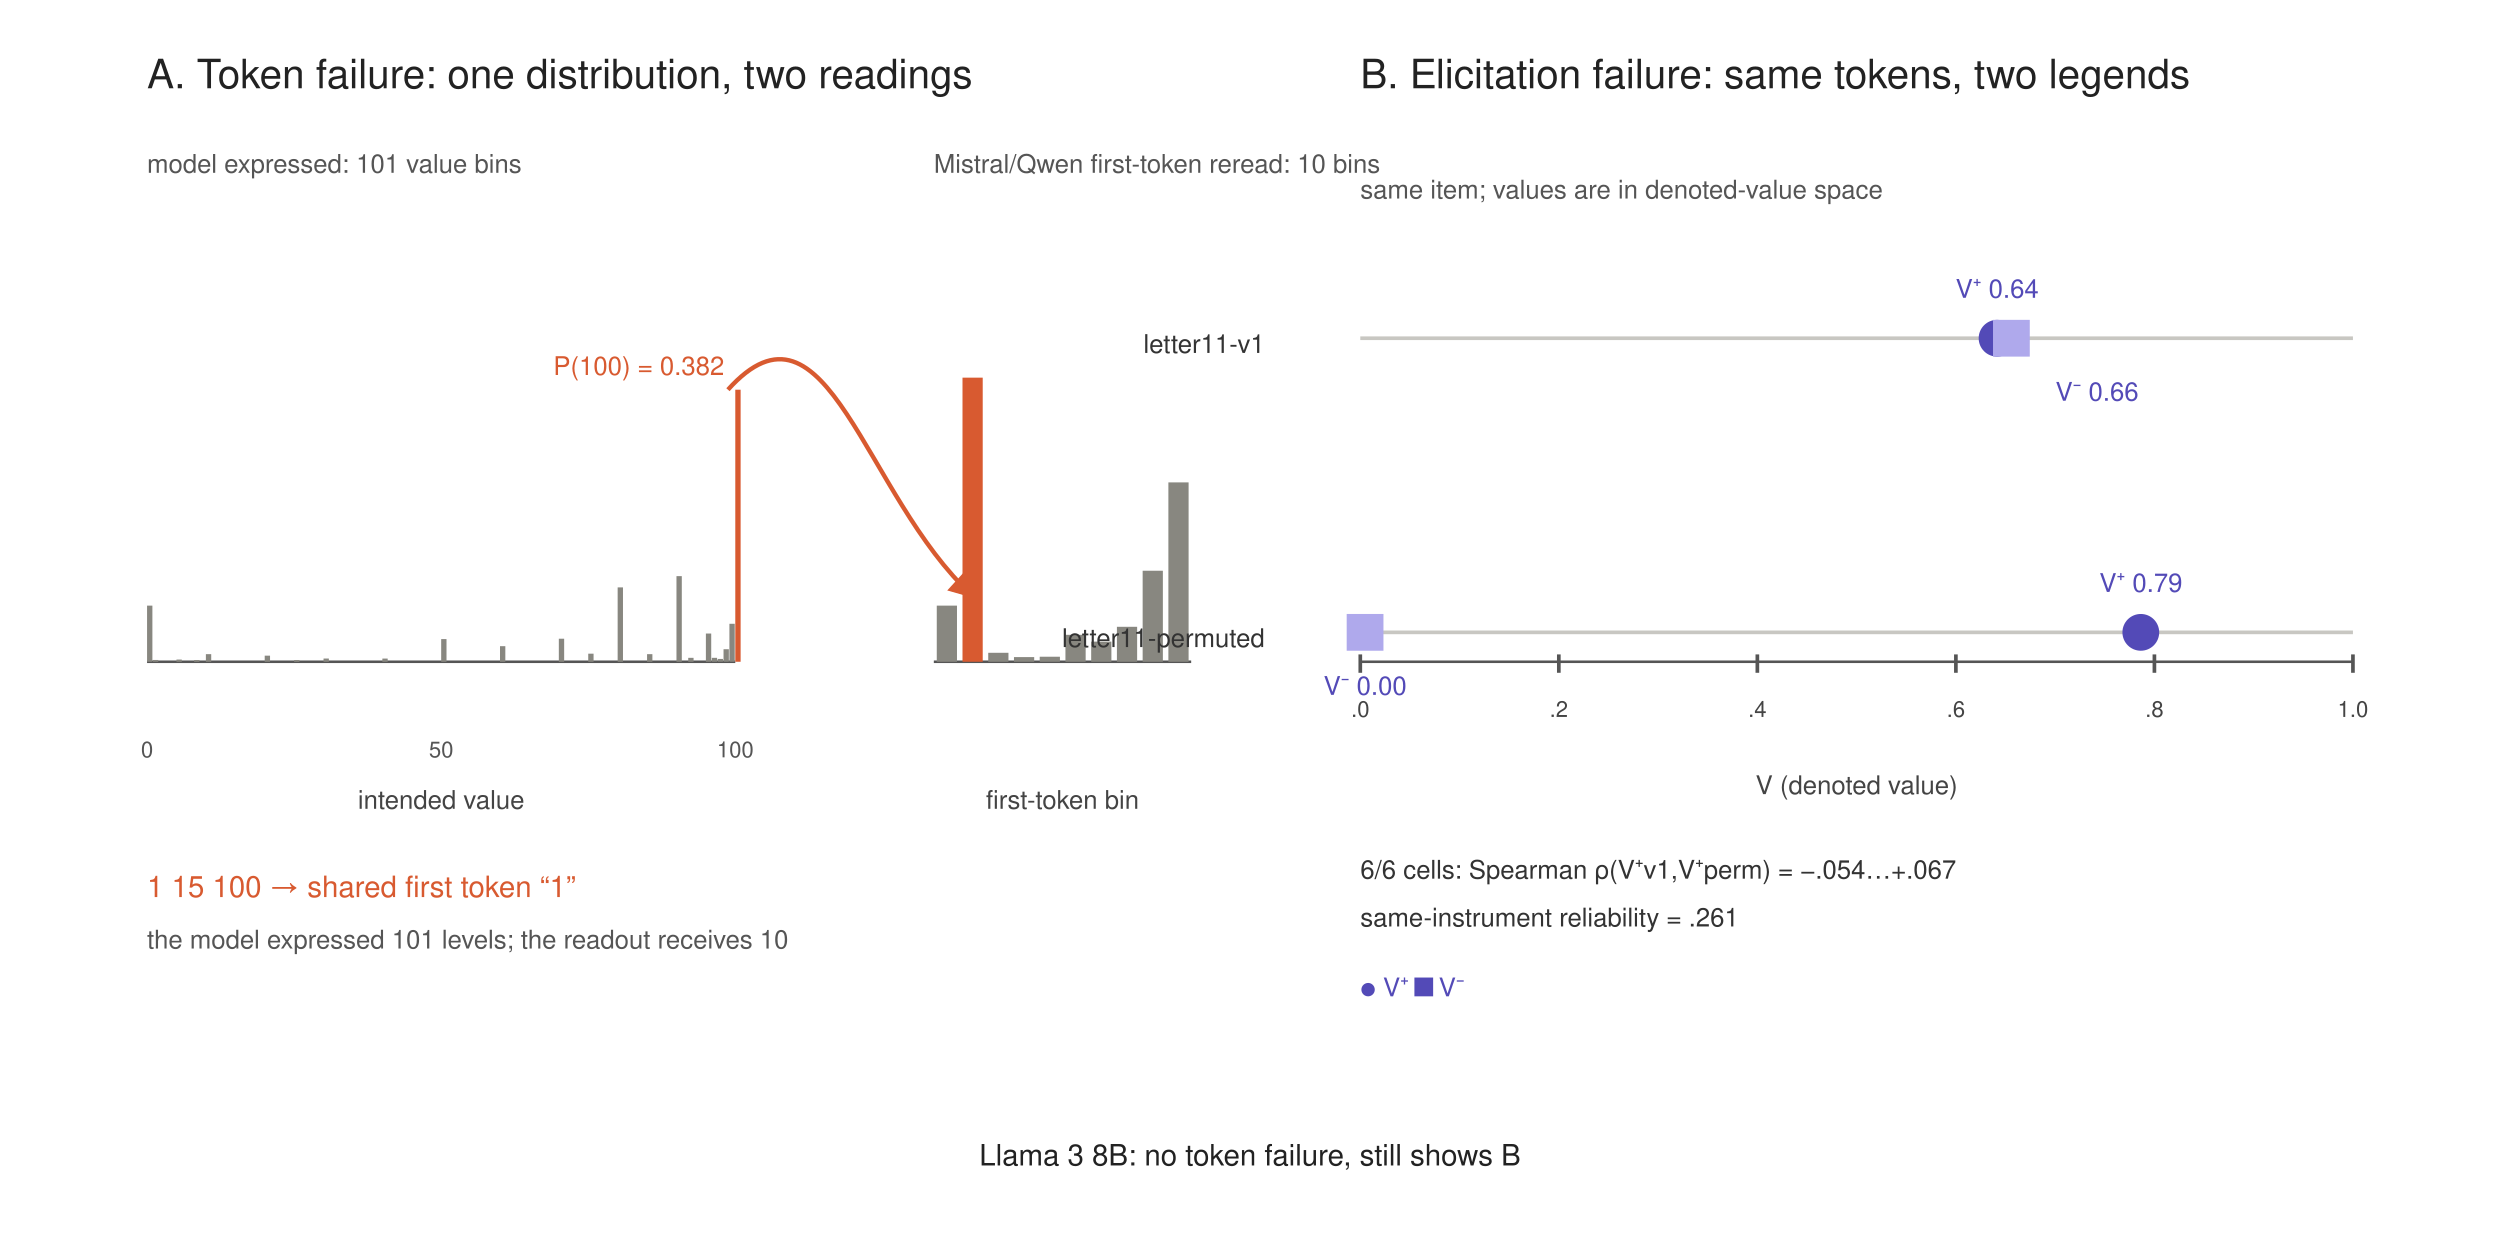
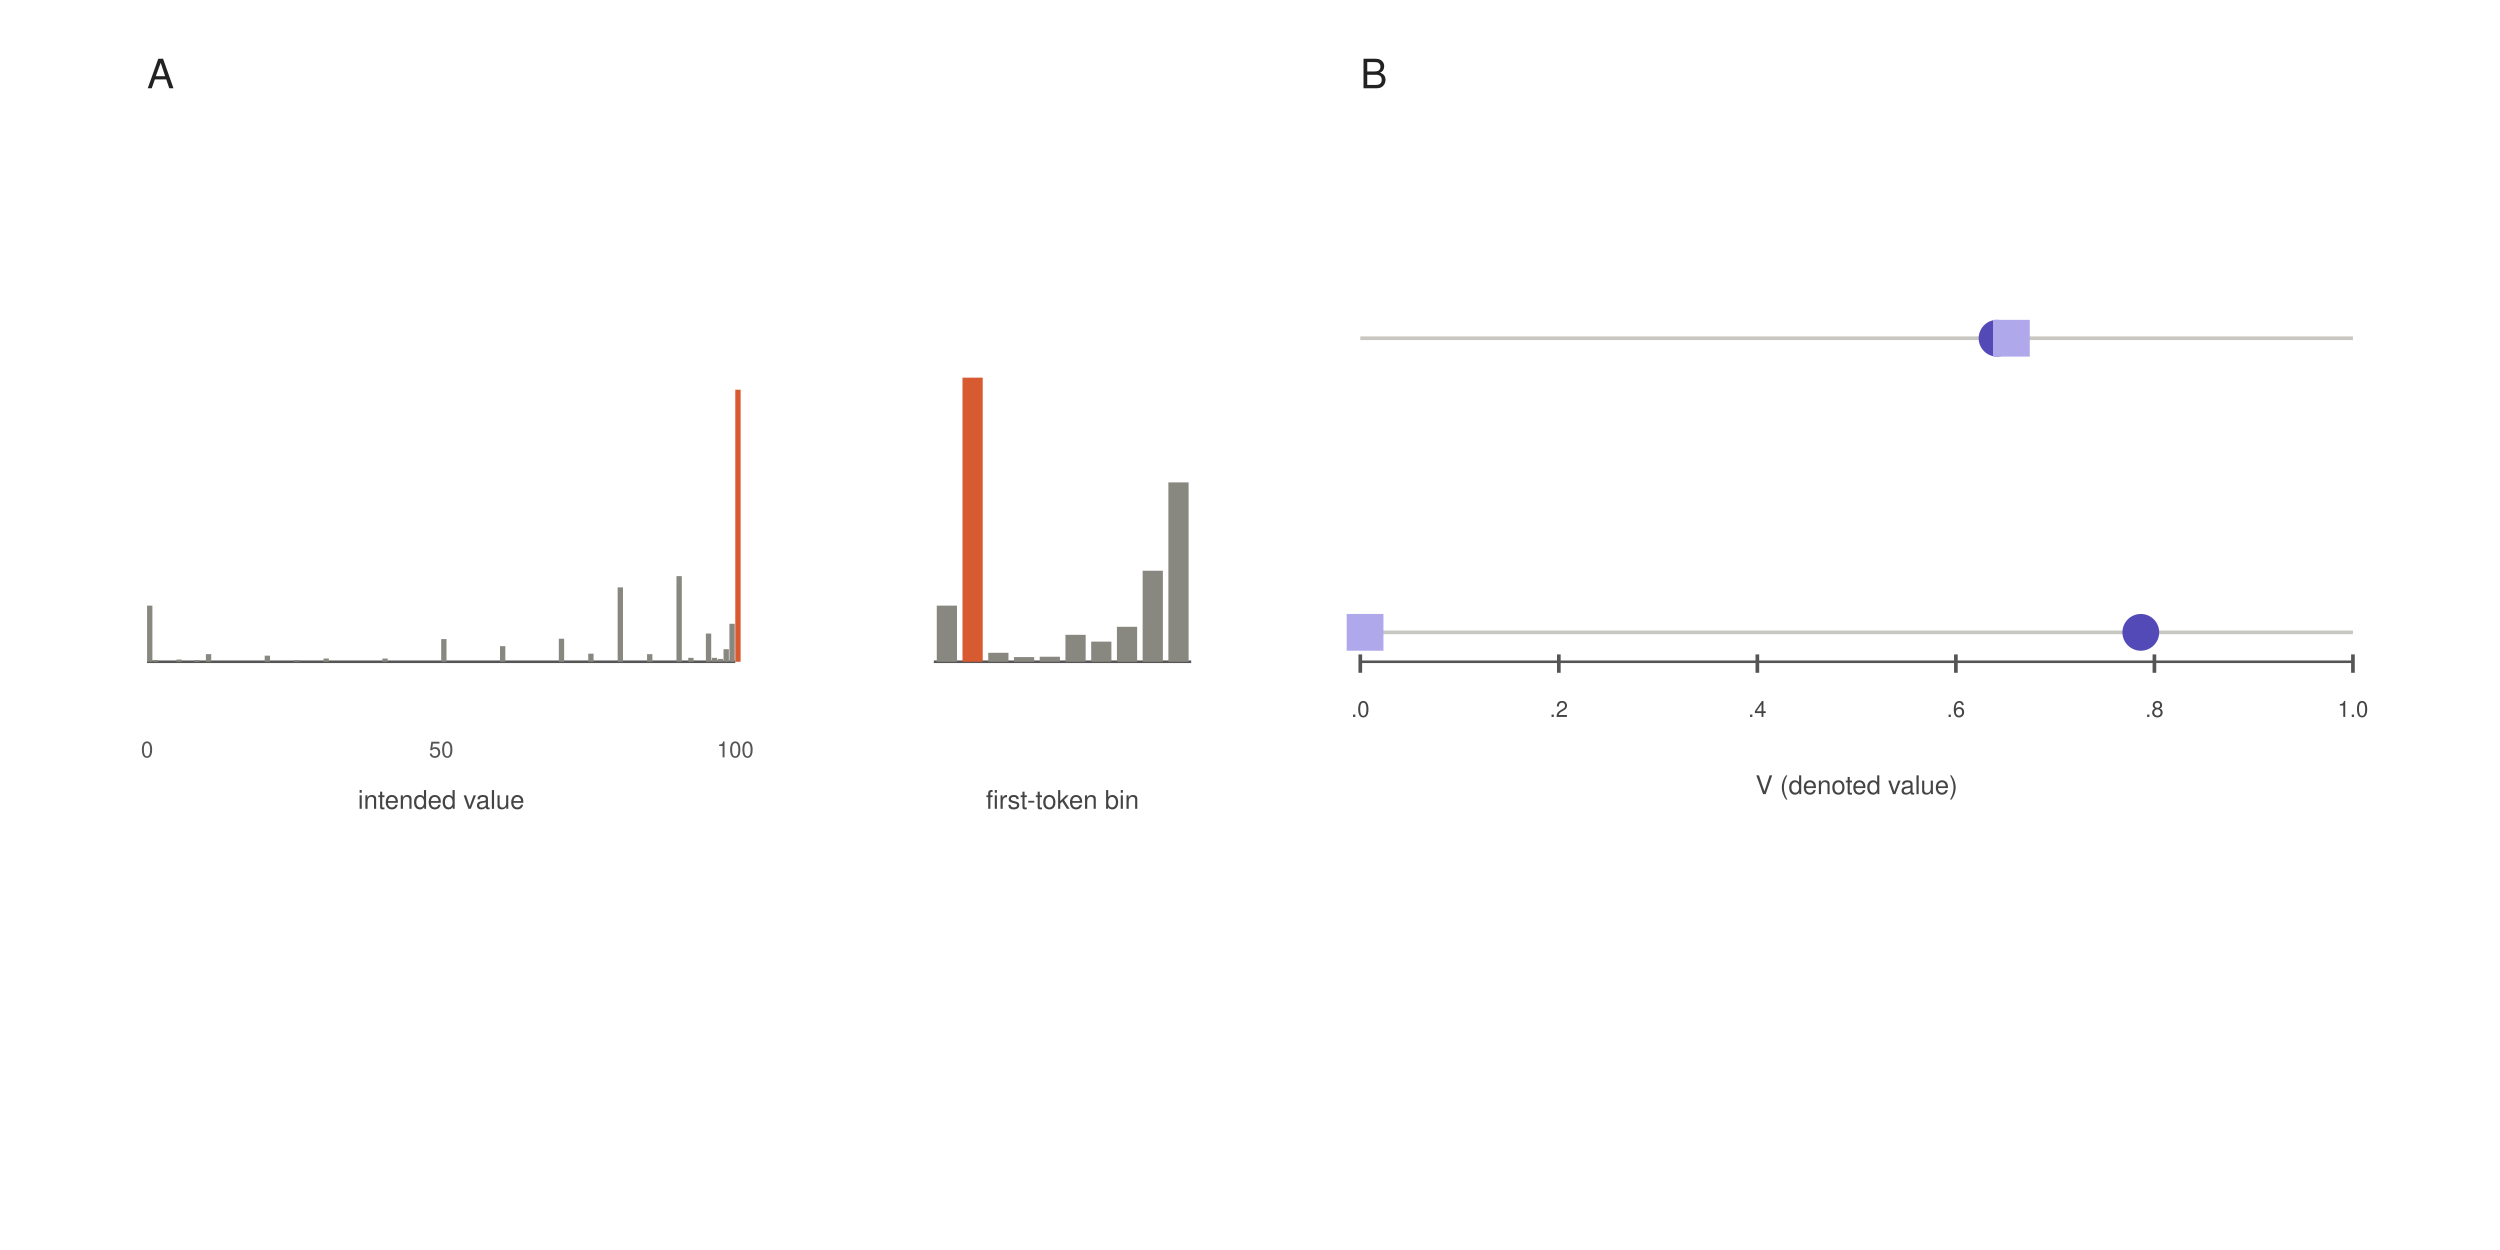
<svg xmlns="http://www.w3.org/2000/svg" width="680" height="340" viewBox="0 0 680 340">
  <defs>
    <marker id="arrow" markerWidth="6" markerHeight="6" refX="5" refY="3" orient="auto">
      <path d="M0,0 L6,3 L0,6 z" fill="#D85A30" />
    </marker>
  </defs>
  <rect width="100%" height="100%" fill="white" />
-   <text x="40" y="24" font-family="Helvetica,Arial,sans-serif" font-size="11px" font-weight="500" fill="#222" text-anchor="start">A. Token failure: one distribution, two readings</text>
-   <text x="370" y="24" font-family="Helvetica,Arial,sans-serif" font-size="11px" font-weight="500" fill="#222" text-anchor="start">B. Elicitation failure: same tokens, two legends</text>
-   <text x="40" y="47" font-family="Helvetica,Arial,sans-serif" font-size="7px" font-weight="400" fill="#555" text-anchor="start">model expressed: 101 value bins</text>
-   <text x="254" y="47" font-family="Helvetica,Arial,sans-serif" font-size="7px" font-weight="400" fill="#555" text-anchor="start">Mistral/Qwen first-token reread: 10 bins</text>
+   <text x="40" y="24" font-family="Helvetica,Arial,sans-serif" font-size="11px" font-weight="500" fill="#222" text-anchor="start">A</text>
+   <text x="370" y="24" font-family="Helvetica,Arial,sans-serif" font-size="11px" font-weight="500" fill="#222" text-anchor="start">B</text>
  <line x1="40" y1="180" x2="200" y2="180" stroke="#555" stroke-width="0.7" />
  <line x1="254" y1="180" x2="324" y2="180" stroke="#555" stroke-width="0.7" />
  <rect x="40.00" y="164.73" width="1.45" height="15.27" fill="#888780" />
  <rect x="41.60" y="179.51" width="1.45" height="0.49" fill="#888780" />
  <rect x="48.00" y="179.40" width="1.45" height="0.60" fill="#888780" />
  <rect x="52.80" y="179.53" width="1.45" height="0.47" fill="#888780" />
  <rect x="56.00" y="177.93" width="1.45" height="2.07" fill="#888780" />
  <rect x="72.00" y="178.34" width="1.45" height="1.66" fill="#888780" />
  <rect x="80.00" y="179.53" width="1.45" height="0.47" fill="#888780" />
  <rect x="88.00" y="179.12" width="1.45" height="0.88" fill="#888780" />
  <rect x="104.00" y="179.13" width="1.45" height="0.87" fill="#888780" />
  <rect x="120.00" y="173.83" width="1.45" height="6.17" fill="#888780" />
  <rect x="136.00" y="175.76" width="1.45" height="4.24" fill="#888780" />
  <rect x="152.00" y="173.73" width="1.45" height="6.27" fill="#888780" />
  <rect x="160.00" y="177.80" width="1.45" height="2.20" fill="#888780" />
  <rect x="168.00" y="159.77" width="1.45" height="20.23" fill="#888780" />
  <rect x="176.00" y="177.93" width="1.45" height="2.07" fill="#888780" />
  <rect x="184.00" y="156.71" width="1.45" height="23.29" fill="#888780" />
  <rect x="187.20" y="178.93" width="1.45" height="1.07" fill="#888780" />
  <rect x="192.00" y="172.32" width="1.45" height="7.68" fill="#888780" />
  <rect x="193.60" y="178.93" width="1.45" height="1.07" fill="#888780" />
  <rect x="195.20" y="179.23" width="1.45" height="0.77" fill="#888780" />
  <rect x="196.80" y="176.59" width="1.45" height="3.41" fill="#888780" />
  <rect x="198.40" y="169.67" width="1.45" height="10.33" fill="#888780" />
  <rect x="200.00" y="106.00" width="1.45" height="74.00" fill="#D85A30" />
  <rect x="254.80" y="164.73" width="5.50" height="15.27" fill="#888780" />
  <rect x="261.80" y="102.72" width="5.50" height="77.28" fill="#D85A30" />
  <rect x="268.80" y="177.56" width="5.50" height="2.44" fill="#888780" />
  <rect x="275.80" y="178.73" width="5.50" height="1.27" fill="#888780" />
  <rect x="282.80" y="178.63" width="5.50" height="1.37" fill="#888780" />
  <rect x="289.80" y="172.67" width="5.50" height="7.33" fill="#888780" />
  <rect x="296.80" y="174.52" width="5.50" height="5.48" fill="#888780" />
  <rect x="303.80" y="170.49" width="5.50" height="9.51" fill="#888780" />
  <rect x="310.80" y="155.24" width="5.50" height="24.76" fill="#888780" />
  <rect x="317.80" y="131.21" width="5.50" height="48.79" fill="#888780" />
-   <path d="M 198.0,106.0 C 225,76.0 235,135.0 264.5,162.0" fill="none" stroke="#D85A30" stroke-width="1.2" marker-end="url(#arrow)" />
-   <text x="197" y="102.0" font-family="Helvetica,Arial,sans-serif" font-size="7px" font-weight="400" fill="#D85A30" text-anchor="end">P(100) = 0.382</text>
  <text x="40" y="206" font-family="Helvetica,Arial,sans-serif" font-size="6px" font-weight="400" fill="#555" text-anchor="middle">0</text>
  <text x="120" y="206" font-family="Helvetica,Arial,sans-serif" font-size="6px" font-weight="400" fill="#555" text-anchor="middle">50</text>
  <text x="200" y="206" font-family="Helvetica,Arial,sans-serif" font-size="6px" font-weight="400" fill="#555" text-anchor="middle">100</text>
  <text x="120" y="220" font-family="Helvetica,Arial,sans-serif" font-size="7px" font-weight="400" fill="#444" text-anchor="middle">intended value</text>
  <text x="289" y="220" font-family="Helvetica,Arial,sans-serif" font-size="7px" font-weight="400" fill="#444" text-anchor="middle">first-token bin</text>
-   <text x="40" y="244" font-family="Helvetica,Arial,sans-serif" font-size="8px" font-weight="400" fill="#D85A30" text-anchor="start">1     15     100  →  shared first token “1”</text>
-   <text x="40" y="258" font-family="Helvetica,Arial,sans-serif" font-size="7px" font-weight="400" fill="#555" text-anchor="start">the model expressed 101 levels; the readout receives 10</text>
-   <text x="370" y="54" font-family="Helvetica,Arial,sans-serif" font-size="7px" font-weight="400" fill="#555" text-anchor="start">same item; values are in denoted-value space</text>
-   <text x="344" y="96" font-family="Helvetica,Arial,sans-serif" font-size="7px" font-weight="400" fill="#333" text-anchor="end">letter11-v1</text>
-   <text x="344" y="176" font-family="Helvetica,Arial,sans-serif" font-size="7px" font-weight="400" fill="#333" text-anchor="end">letter11-permuted</text>
  <line x1="370" y1="92" x2="640" y2="92" stroke="#C8C7C2" />
  <line x1="370" y1="172" x2="640" y2="172" stroke="#C8C7C2" />
  <circle cx="543.2" cy="92" r="5" fill="#534AB7" />
  <rect x="542.1" y="87" width="10" height="10" fill="#AFA9EC" />
  <circle cx="582.3" cy="172" r="5" fill="#534AB7" />
  <rect x="366.3" y="167" width="10" height="10" fill="#AFA9EC" />
-   <text x="543.227" y="81" font-family="Helvetica,Arial,sans-serif" font-size="7px" font-weight="400" fill="#534AB7" text-anchor="middle">V⁺ 0.64</text>
-   <text x="559.093" y="109" font-family="Helvetica,Arial,sans-serif" font-size="7px" font-weight="400" fill="#534AB7" text-anchor="start">V⁻ 0.66</text>
-   <text x="582.324" y="161" font-family="Helvetica,Arial,sans-serif" font-size="7px" font-weight="400" fill="#534AB7" text-anchor="middle">V⁺ 0.79</text>
-   <text x="371.316" y="189" font-family="Helvetica,Arial,sans-serif" font-size="7px" font-weight="400" fill="#534AB7" text-anchor="middle">V⁻ 0.00</text>
  <line x1="370" y1="180" x2="640" y2="180" stroke="#555" stroke-width="0.7" />
  <line x1="370.0" y1="178" x2="370.0" y2="183" stroke="#555" />
  <text x="370.0" y="195" font-family="Helvetica,Arial,sans-serif" font-size="6px" font-weight="400" fill="#444" text-anchor="middle">.0</text>
  <line x1="424.0" y1="178" x2="424.0" y2="183" stroke="#555" />
  <text x="424.0" y="195" font-family="Helvetica,Arial,sans-serif" font-size="6px" font-weight="400" fill="#444" text-anchor="middle">.2</text>
  <line x1="478.0" y1="178" x2="478.0" y2="183" stroke="#555" />
  <text x="478.0" y="195" font-family="Helvetica,Arial,sans-serif" font-size="6px" font-weight="400" fill="#444" text-anchor="middle">.4</text>
  <line x1="532.0" y1="178" x2="532.0" y2="183" stroke="#555" />
  <text x="532.0" y="195" font-family="Helvetica,Arial,sans-serif" font-size="6px" font-weight="400" fill="#444" text-anchor="middle">.6</text>
  <line x1="586.0" y1="178" x2="586.0" y2="183" stroke="#555" />
  <text x="586.0" y="195" font-family="Helvetica,Arial,sans-serif" font-size="6px" font-weight="400" fill="#444" text-anchor="middle">.8</text>
  <line x1="640.0" y1="178" x2="640.0" y2="183" stroke="#555" />
  <text x="640.0" y="195" font-family="Helvetica,Arial,sans-serif" font-size="6px" font-weight="400" fill="#444" text-anchor="middle">1.0</text>
  <text x="505" y="216" font-family="Helvetica,Arial,sans-serif" font-size="7px" font-weight="400" fill="#444" text-anchor="middle">V (denoted value)</text>
-   <text x="370" y="239" font-family="Helvetica,Arial,sans-serif" font-size="7px" font-weight="400" fill="#333" text-anchor="start">6/6 cells: Spearman ρ(V⁺v1,V⁺perm) = −.054…+.067</text>
-   <text x="370" y="252" font-family="Helvetica,Arial,sans-serif" font-size="7px" font-weight="400" fill="#333" text-anchor="start">same-instrument reliability = .261</text>
-   <text x="370" y="271" font-family="Helvetica,Arial,sans-serif" font-size="7px" font-weight="400" fill="#534AB7" text-anchor="start">● V⁺    ■ V⁻</text>
-   <text x="340" y="317" font-family="Helvetica,Arial,sans-serif" font-size="8px" font-weight="400" fill="#222" text-anchor="middle">Llama 3 8B: no token failure, still shows B</text>
</svg>
